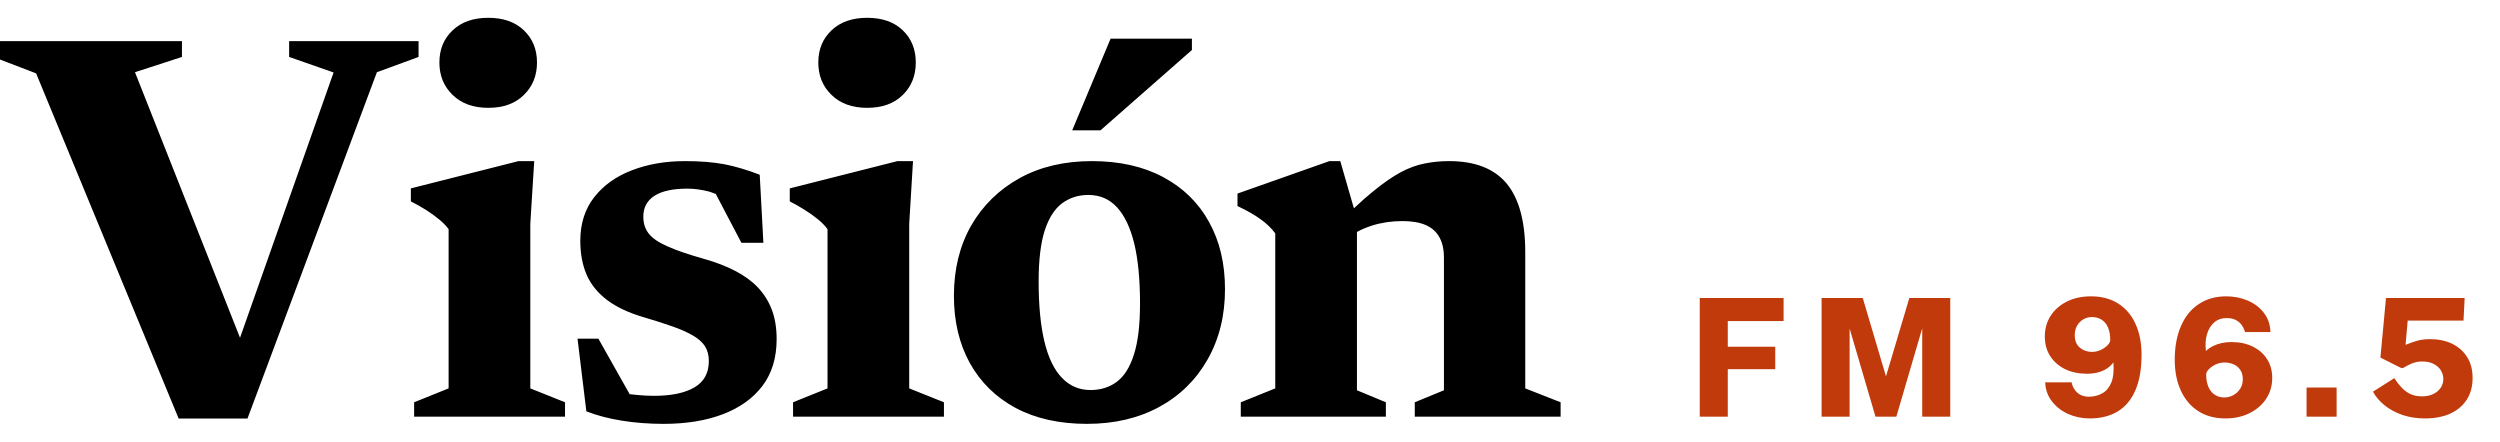
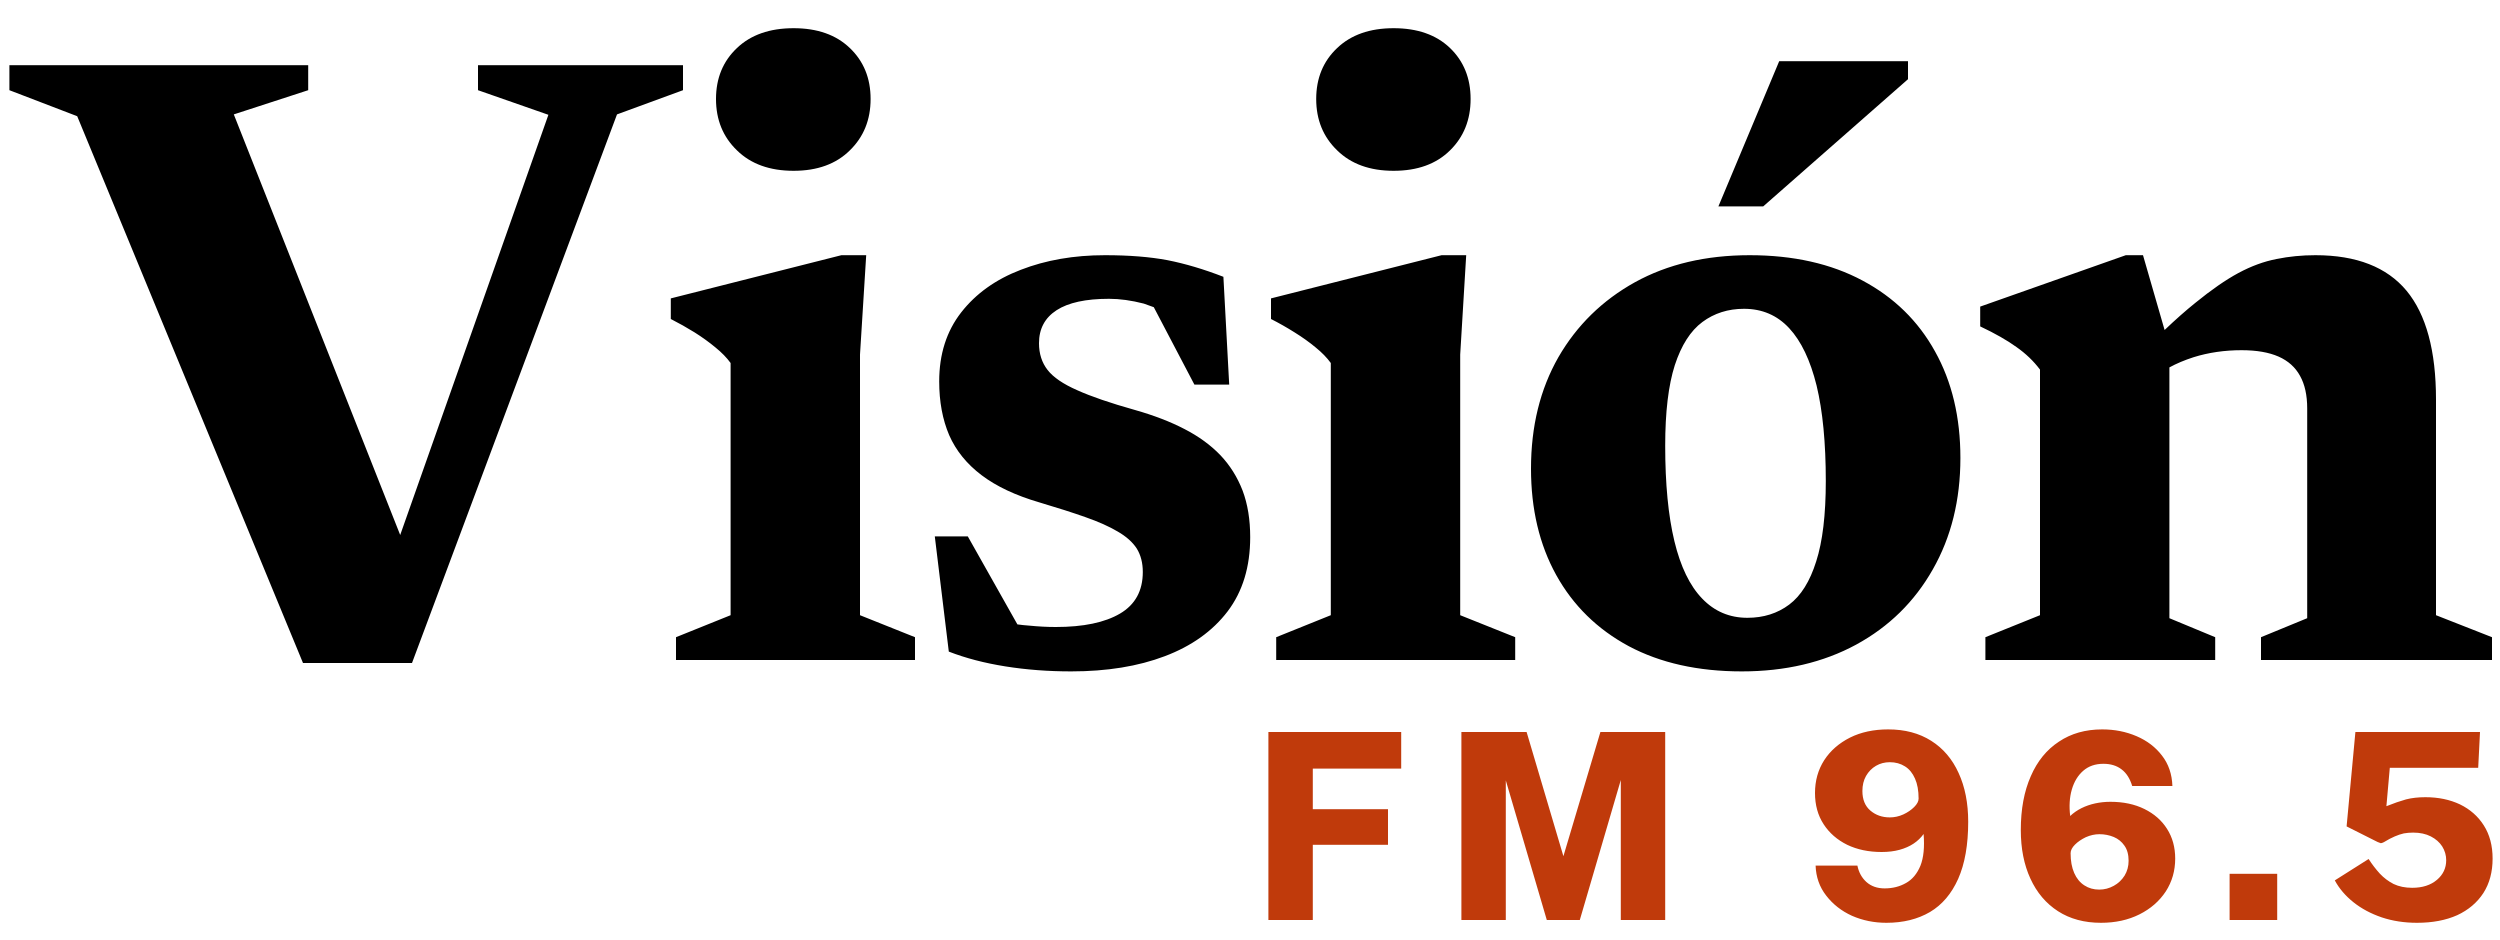
- <svg xmlns="http://www.w3.org/2000/svg" viewBox="0 11 198 35" role="img" aria-label="Visión FM 96.5">
+ <svg xmlns="http://www.w3.org/2000/svg" viewBox="-1 11 125 47" role="img" aria-label="Visión FM 96.5">
  <path fill="currentColor" d="M14.15 44.15L2.86 16.81L-0.53 15.51L-0.53 14.26L14.41 14.26L14.41 15.51L10.69 16.72L19.01 37.75L26.42 16.74L22.90 15.51L22.90 14.26L33.15 14.26L33.15 15.51L29.85 16.72L19.60 44.15L14.15 44.15ZM38.68 19.54L38.68 19.54Q36.89 19.54 35.85 18.52Q34.80 17.51 34.80 15.95L34.80 15.95Q34.80 14.39 35.85 13.40Q36.89 12.41 38.68 12.41L38.68 12.41Q40.46 12.41 41.49 13.40Q42.53 14.39 42.53 15.95L42.53 15.95Q42.53 17.51 41.49 18.52Q40.46 19.54 38.68 19.54ZM41.07 23.76L42.31 23.76L42.00 28.73L42.00 41.76L44.75 42.86L44.75 44L32.80 44L32.80 42.86L35.53 41.76L35.53 29.15Q35.24 28.75 34.77 28.37Q34.30 27.98 33.73 27.62Q33.15 27.26 32.54 26.95L32.54 26.95L32.54 25.92L41.07 23.76ZM54.25 23.76L54.25 23.76Q56.06 23.76 57.38 24.01Q58.70 24.27 60.17 24.84L60.17 24.84L60.46 30.23L58.72 30.23L56.69 26.36Q56.43 26.27 56.19 26.18L56.19 26.18Q55.26 25.94 54.45 25.94L54.45 25.94Q52.71 25.94 51.83 26.51Q50.95 27.08 50.95 28.16L50.95 28.16Q50.95 28.95 51.38 29.50Q51.81 30.05 52.86 30.51Q53.90 30.98 55.75 31.50L55.75 31.50Q57.16 31.90 58.22 32.45Q59.29 33 60.02 33.76Q60.74 34.52 61.13 35.53Q61.51 36.54 61.51 37.86L61.51 37.86Q61.51 40.08 60.38 41.57Q59.25 43.05 57.24 43.81Q55.24 44.57 52.56 44.57L52.56 44.57Q50.84 44.57 49.27 44.32Q47.70 44.07 46.44 43.58L46.44 43.58L45.74 37.82L47.39 37.82L49.87 42.22Q50.16 42.26 50.45 42.28L50.45 42.28Q51.15 42.35 51.79 42.35L51.79 42.35Q53.86 42.35 55 41.68Q56.14 41.01 56.14 39.60L56.14 39.60Q56.14 38.92 55.84 38.43Q55.53 37.95 54.89 37.58Q54.25 37.20 53.28 36.86Q52.32 36.52 50.97 36.12L50.97 36.12Q49.19 35.60 48.08 34.76Q46.97 33.92 46.46 32.76Q45.96 31.59 45.96 30.07L45.96 30.07Q45.96 28.03 47.06 26.62Q48.16 25.21 50.04 24.49Q51.92 23.76 54.25 23.76ZM68.68 19.54L68.68 19.54Q66.90 19.54 65.86 18.52Q64.81 17.51 64.81 15.95L64.81 15.95Q64.81 14.39 65.86 13.40Q66.90 12.41 68.68 12.41L68.68 12.41Q70.47 12.41 71.50 13.40Q72.53 14.39 72.53 15.95L72.53 15.95Q72.53 17.51 71.50 18.52Q70.47 19.54 68.68 19.54ZM71.08 23.76L72.31 23.76L72.01 28.73L72.01 41.76L74.76 42.86L74.76 44L62.81 44L62.81 42.86L65.54 41.76L65.54 29.15Q65.25 28.75 64.78 28.37Q64.31 27.98 63.73 27.62Q63.16 27.26 62.55 26.95L62.55 26.95L62.55 25.92L71.08 23.76ZM86.37 41.89L86.37 41.89Q87.58 41.89 88.46 41.23Q89.34 40.57 89.81 39.07Q90.29 37.58 90.29 35.05L90.29 35.05Q90.29 32.19 89.83 30.28Q89.36 28.38 88.46 27.41Q87.56 26.44 86.20 26.44L86.20 26.44Q85.01 26.44 84.12 27.10Q83.23 27.76 82.74 29.26Q82.26 30.76 82.26 33.29L82.26 33.29Q82.26 36.15 82.72 38.06Q83.18 39.97 84.11 40.93Q85.03 41.89 86.37 41.89ZM86.09 44.57L86.09 44.57Q82.81 44.57 80.44 43.31Q78.08 42.04 76.81 39.75Q75.55 37.47 75.55 34.43L75.55 34.43Q75.55 31.26 76.92 28.86Q78.30 26.47 80.75 25.11Q83.20 23.76 86.48 23.76L86.48 23.76Q89.76 23.76 92.13 25.03Q94.49 26.29 95.75 28.57Q97.02 30.84 97.02 33.90L97.02 33.90Q97.02 37.05 95.64 39.47Q94.27 41.89 91.81 43.23Q89.34 44.57 86.09 44.57ZM87.16 21.32L84.92 21.32L87.96 14.06L94.40 14.06L94.40 14.96L87.16 21.32ZM112.05 44L112.05 42.86L114.36 41.91L114.36 31.42Q114.36 30.43 114.00 29.79Q113.65 29.15 112.93 28.83Q112.20 28.51 111.08 28.51L111.08 28.51Q109.80 28.51 108.68 28.86L108.68 28.86Q108.00 29.08 107.47 29.37L107.47 29.37L107.47 41.91L109.76 42.86L109.76 44L98.27 44L98.27 42.86L101.00 41.76L101.00 29.48Q100.52 28.84 99.82 28.35Q99.13 27.85 98.01 27.32L98.01 27.32L98.01 26.33L105.29 23.76L106.15 23.76L107.23 27.50Q108.06 26.71 108.77 26.14L108.77 26.14Q109.96 25.17 110.92 24.65Q111.89 24.13 112.83 23.95Q113.76 23.76 114.77 23.76L114.77 23.76Q117.85 23.76 119.33 25.54Q120.80 27.32 120.80 30.98L120.80 30.98L120.80 41.76L123.60 42.86L123.60 44L112.05 44Z" />
-   <path fill="#C03A0B" d="M136.84 44L134.62 44L134.62 34.6L141.26 34.6L141.26 36.43L136.84 36.43L136.84 38.46L140.6 38.46L140.6 40.24L136.84 40.24L136.84 44ZM146.49 44L144.27 44L144.27 34.6L147.53 34.6L149.37 40.81L151.22 34.6L154.46 34.6L154.46 44L152.24 44L152.24 37L150.19 44L148.54 44L146.49 37.02L146.49 44ZM165.52 44.14L165.52 44.14Q164.6 44.14 163.8 43.79Q163.01 43.43 162.51 42.78Q162.01 42.14 161.98 41.28L161.98 41.28L164.07 41.28Q164.17 41.78 164.52 42.1Q164.88 42.42 165.43 42.42L165.43 42.42Q166.03 42.42 166.5 42.15Q166.97 41.89 167.22 41.29Q167.46 40.69 167.38 39.7L167.38 39.7Q167.18 39.98 166.88 40.18Q166.58 40.38 166.18 40.49Q165.78 40.6 165.28 40.6L165.28 40.6Q164.31 40.6 163.56 40.24Q162.81 39.87 162.38 39.21Q161.95 38.55 161.95 37.65L161.95 37.65Q161.95 36.73 162.41 36.01Q162.87 35.3 163.7 34.88Q164.52 34.47 165.61 34.47L165.61 34.47Q166.86 34.47 167.76 35.04Q168.66 35.61 169.13 36.65Q169.61 37.69 169.61 39.09L169.61 39.09Q169.61 40.81 169.11 41.94Q168.61 43.06 167.7 43.6Q166.78 44.14 165.52 44.14ZM165.69 38.87L165.69 38.87Q166.04 38.87 166.37 38.72Q166.69 38.57 166.91 38.35Q167.13 38.13 167.13 37.93L167.13 37.93Q167.13 37.33 166.95 36.93Q166.77 36.52 166.45 36.32Q166.12 36.11 165.69 36.11L165.69 36.11Q165.31 36.11 165 36.29Q164.69 36.47 164.5 36.8Q164.32 37.12 164.32 37.55L164.32 37.55Q164.32 38.19 164.72 38.53Q165.12 38.87 165.69 38.87ZM176.25 44.14L176.25 44.14Q175 44.14 174.1 43.56Q173.2 42.98 172.72 41.93Q172.24 40.89 172.24 39.5L172.24 39.5Q172.24 37.94 172.74 36.81Q173.23 35.68 174.15 35.08Q175.06 34.47 176.31 34.47L176.31 34.47Q177.24 34.47 178.03 34.81Q178.82 35.15 179.3 35.78Q179.79 36.41 179.82 37.3L179.82 37.3L177.81 37.3Q177.64 36.74 177.28 36.47Q176.92 36.19 176.37 36.19L176.37 36.19Q175.76 36.19 175.36 36.54Q174.96 36.89 174.79 37.48Q174.62 38.07 174.71 38.8L174.71 38.8Q174.95 38.57 175.27 38.41Q175.59 38.25 175.96 38.17Q176.33 38.09 176.72 38.09L176.72 38.09Q177.69 38.09 178.42 38.45Q179.15 38.81 179.55 39.44Q179.96 40.08 179.96 40.93L179.96 40.93Q179.96 41.84 179.49 42.57Q179.01 43.3 178.17 43.72Q177.33 44.14 176.25 44.14ZM176.16 42.48L176.16 42.48Q176.55 42.48 176.89 42.29Q177.22 42.11 177.43 41.78Q177.63 41.45 177.63 41.04L177.63 41.04Q177.63 40.57 177.42 40.28Q177.22 39.99 176.89 39.85Q176.55 39.71 176.17 39.71L176.17 39.71Q175.83 39.71 175.49 39.86Q175.16 40.02 174.95 40.23Q174.73 40.45 174.73 40.66L174.73 40.66Q174.73 41.24 174.91 41.65Q175.09 42.06 175.42 42.27Q175.74 42.48 176.16 42.48ZM185.06 44L182.68 44L182.68 41.69L185.06 41.69L185.06 44ZM192.05 44.14L192.05 44.14Q191.1 44.14 190.29 43.87Q189.47 43.59 188.87 43.11Q188.27 42.63 187.94 42.02L187.94 42.02L189.63 40.95Q189.89 41.35 190.19 41.68Q190.49 42 190.88 42.2Q191.28 42.39 191.81 42.39L191.81 42.39Q192.58 42.39 193.05 41.99Q193.51 41.6 193.51 41.01L193.51 41.01Q193.51 40.64 193.31 40.32Q193.11 40.01 192.74 39.82Q192.37 39.63 191.86 39.63L191.86 39.63Q191.61 39.63 191.39 39.67Q191.17 39.72 190.94 39.82Q190.7 39.92 190.39 40.11L190.39 40.11Q190.29 40.16 190.24 40.16Q190.2 40.15 190.08 40.1L190.08 40.1L188.53 39.32L188.97 34.6L195.2 34.6L195.11 36.39L190.69 36.39L190.52 38.31Q191.07 38.09 191.5 37.97Q191.93 37.86 192.47 37.86L192.47 37.86Q193.44 37.86 194.2 38.22Q194.96 38.59 195.39 39.27Q195.83 39.96 195.83 40.93L195.83 40.93Q195.83 41.93 195.37 42.65Q194.9 43.37 194.06 43.76Q193.21 44.14 192.05 44.14Z" />
+   <path fill="#C03A0B" transform="translate(-72.2 13)" d="M136.84 44L134.62 44L134.62 34.6L141.26 34.6L141.26 36.43L136.84 36.43L136.84 38.46L140.6 38.46L140.6 40.24L136.84 40.24L136.84 44ZM146.49 44L144.27 44L144.27 34.6L147.53 34.6L149.37 40.81L151.22 34.6L154.46 34.6L154.46 44L152.24 44L152.24 37L150.19 44L148.54 44L146.49 37.02L146.49 44ZM165.52 44.14L165.52 44.14Q164.6 44.14 163.8 43.79Q163.01 43.43 162.51 42.78Q162.01 42.14 161.98 41.28L161.98 41.28L164.07 41.28Q164.17 41.78 164.52 42.1Q164.88 42.42 165.43 42.42L165.43 42.42Q166.03 42.42 166.5 42.15Q166.97 41.89 167.22 41.29Q167.46 40.69 167.38 39.7L167.38 39.7Q167.18 39.98 166.88 40.18Q166.58 40.38 166.18 40.49Q165.78 40.6 165.28 40.6L165.28 40.6Q164.31 40.6 163.56 40.24Q162.81 39.87 162.38 39.21Q161.95 38.55 161.95 37.65L161.95 37.65Q161.95 36.73 162.41 36.01Q162.87 35.3 163.7 34.88Q164.52 34.47 165.61 34.47L165.61 34.47Q166.86 34.47 167.76 35.04Q168.66 35.61 169.13 36.65Q169.61 37.69 169.61 39.09L169.61 39.09Q169.61 40.81 169.11 41.94Q168.61 43.06 167.7 43.6Q166.78 44.14 165.52 44.14ZM165.69 38.87L165.69 38.87Q166.04 38.87 166.37 38.72Q166.69 38.57 166.91 38.35Q167.13 38.13 167.13 37.93L167.13 37.93Q167.13 37.33 166.95 36.93Q166.77 36.52 166.45 36.32Q166.12 36.11 165.69 36.11L165.69 36.11Q165.31 36.11 165 36.29Q164.69 36.47 164.5 36.8Q164.32 37.12 164.32 37.55L164.32 37.55Q164.32 38.19 164.72 38.53Q165.12 38.87 165.69 38.87ZM176.25 44.14L176.25 44.14Q175 44.14 174.1 43.56Q173.2 42.98 172.72 41.93Q172.24 40.89 172.24 39.5L172.24 39.5Q172.24 37.94 172.74 36.81Q173.23 35.68 174.15 35.08Q175.06 34.47 176.31 34.47L176.31 34.47Q177.24 34.47 178.03 34.81Q178.82 35.15 179.3 35.78Q179.79 36.41 179.82 37.3L179.82 37.3L177.81 37.3Q177.64 36.74 177.28 36.47Q176.92 36.19 176.37 36.19L176.37 36.19Q175.76 36.19 175.36 36.54Q174.96 36.89 174.79 37.48Q174.62 38.07 174.71 38.8L174.71 38.8Q174.95 38.57 175.27 38.41Q175.59 38.25 175.96 38.17Q176.33 38.09 176.72 38.09L176.72 38.09Q177.69 38.09 178.42 38.45Q179.15 38.81 179.55 39.44Q179.96 40.08 179.96 40.93L179.96 40.93Q179.96 41.84 179.49 42.57Q179.01 43.3 178.17 43.72Q177.33 44.14 176.25 44.14ZM176.16 42.48L176.16 42.48Q176.55 42.48 176.89 42.29Q177.22 42.11 177.43 41.78Q177.63 41.45 177.63 41.04L177.63 41.04Q177.63 40.57 177.42 40.28Q177.22 39.99 176.89 39.85Q176.55 39.71 176.17 39.71L176.17 39.71Q175.83 39.71 175.49 39.86Q175.16 40.02 174.95 40.23Q174.73 40.45 174.73 40.66L174.73 40.66Q174.73 41.24 174.91 41.65Q175.09 42.06 175.42 42.27Q175.74 42.48 176.16 42.48ZM185.06 44L182.68 44L182.68 41.69L185.06 41.69L185.06 44ZM192.05 44.14L192.05 44.14Q191.1 44.14 190.29 43.87Q189.47 43.59 188.87 43.11Q188.27 42.63 187.94 42.02L187.94 42.02L189.63 40.95Q189.89 41.35 190.19 41.68Q190.49 42 190.88 42.2Q191.28 42.39 191.81 42.39L191.81 42.39Q192.58 42.39 193.05 41.99Q193.51 41.6 193.51 41.01L193.51 41.01Q193.51 40.64 193.31 40.32Q193.11 40.01 192.74 39.82Q192.37 39.63 191.86 39.63L191.86 39.63Q191.61 39.63 191.39 39.67Q191.17 39.72 190.94 39.82Q190.7 39.92 190.39 40.11L190.39 40.11Q190.29 40.16 190.24 40.16Q190.2 40.15 190.08 40.1L190.08 40.1L188.53 39.32L188.97 34.6L195.2 34.6L195.11 36.39L190.69 36.39L190.52 38.31Q191.07 38.09 191.5 37.97Q191.93 37.86 192.47 37.86L192.47 37.86Q193.44 37.86 194.2 38.22Q194.96 38.59 195.39 39.27Q195.83 39.96 195.83 40.93L195.83 40.93Q195.83 41.93 195.37 42.65Q194.9 43.37 194.06 43.76Q193.21 44.14 192.05 44.14Z" />
</svg>
